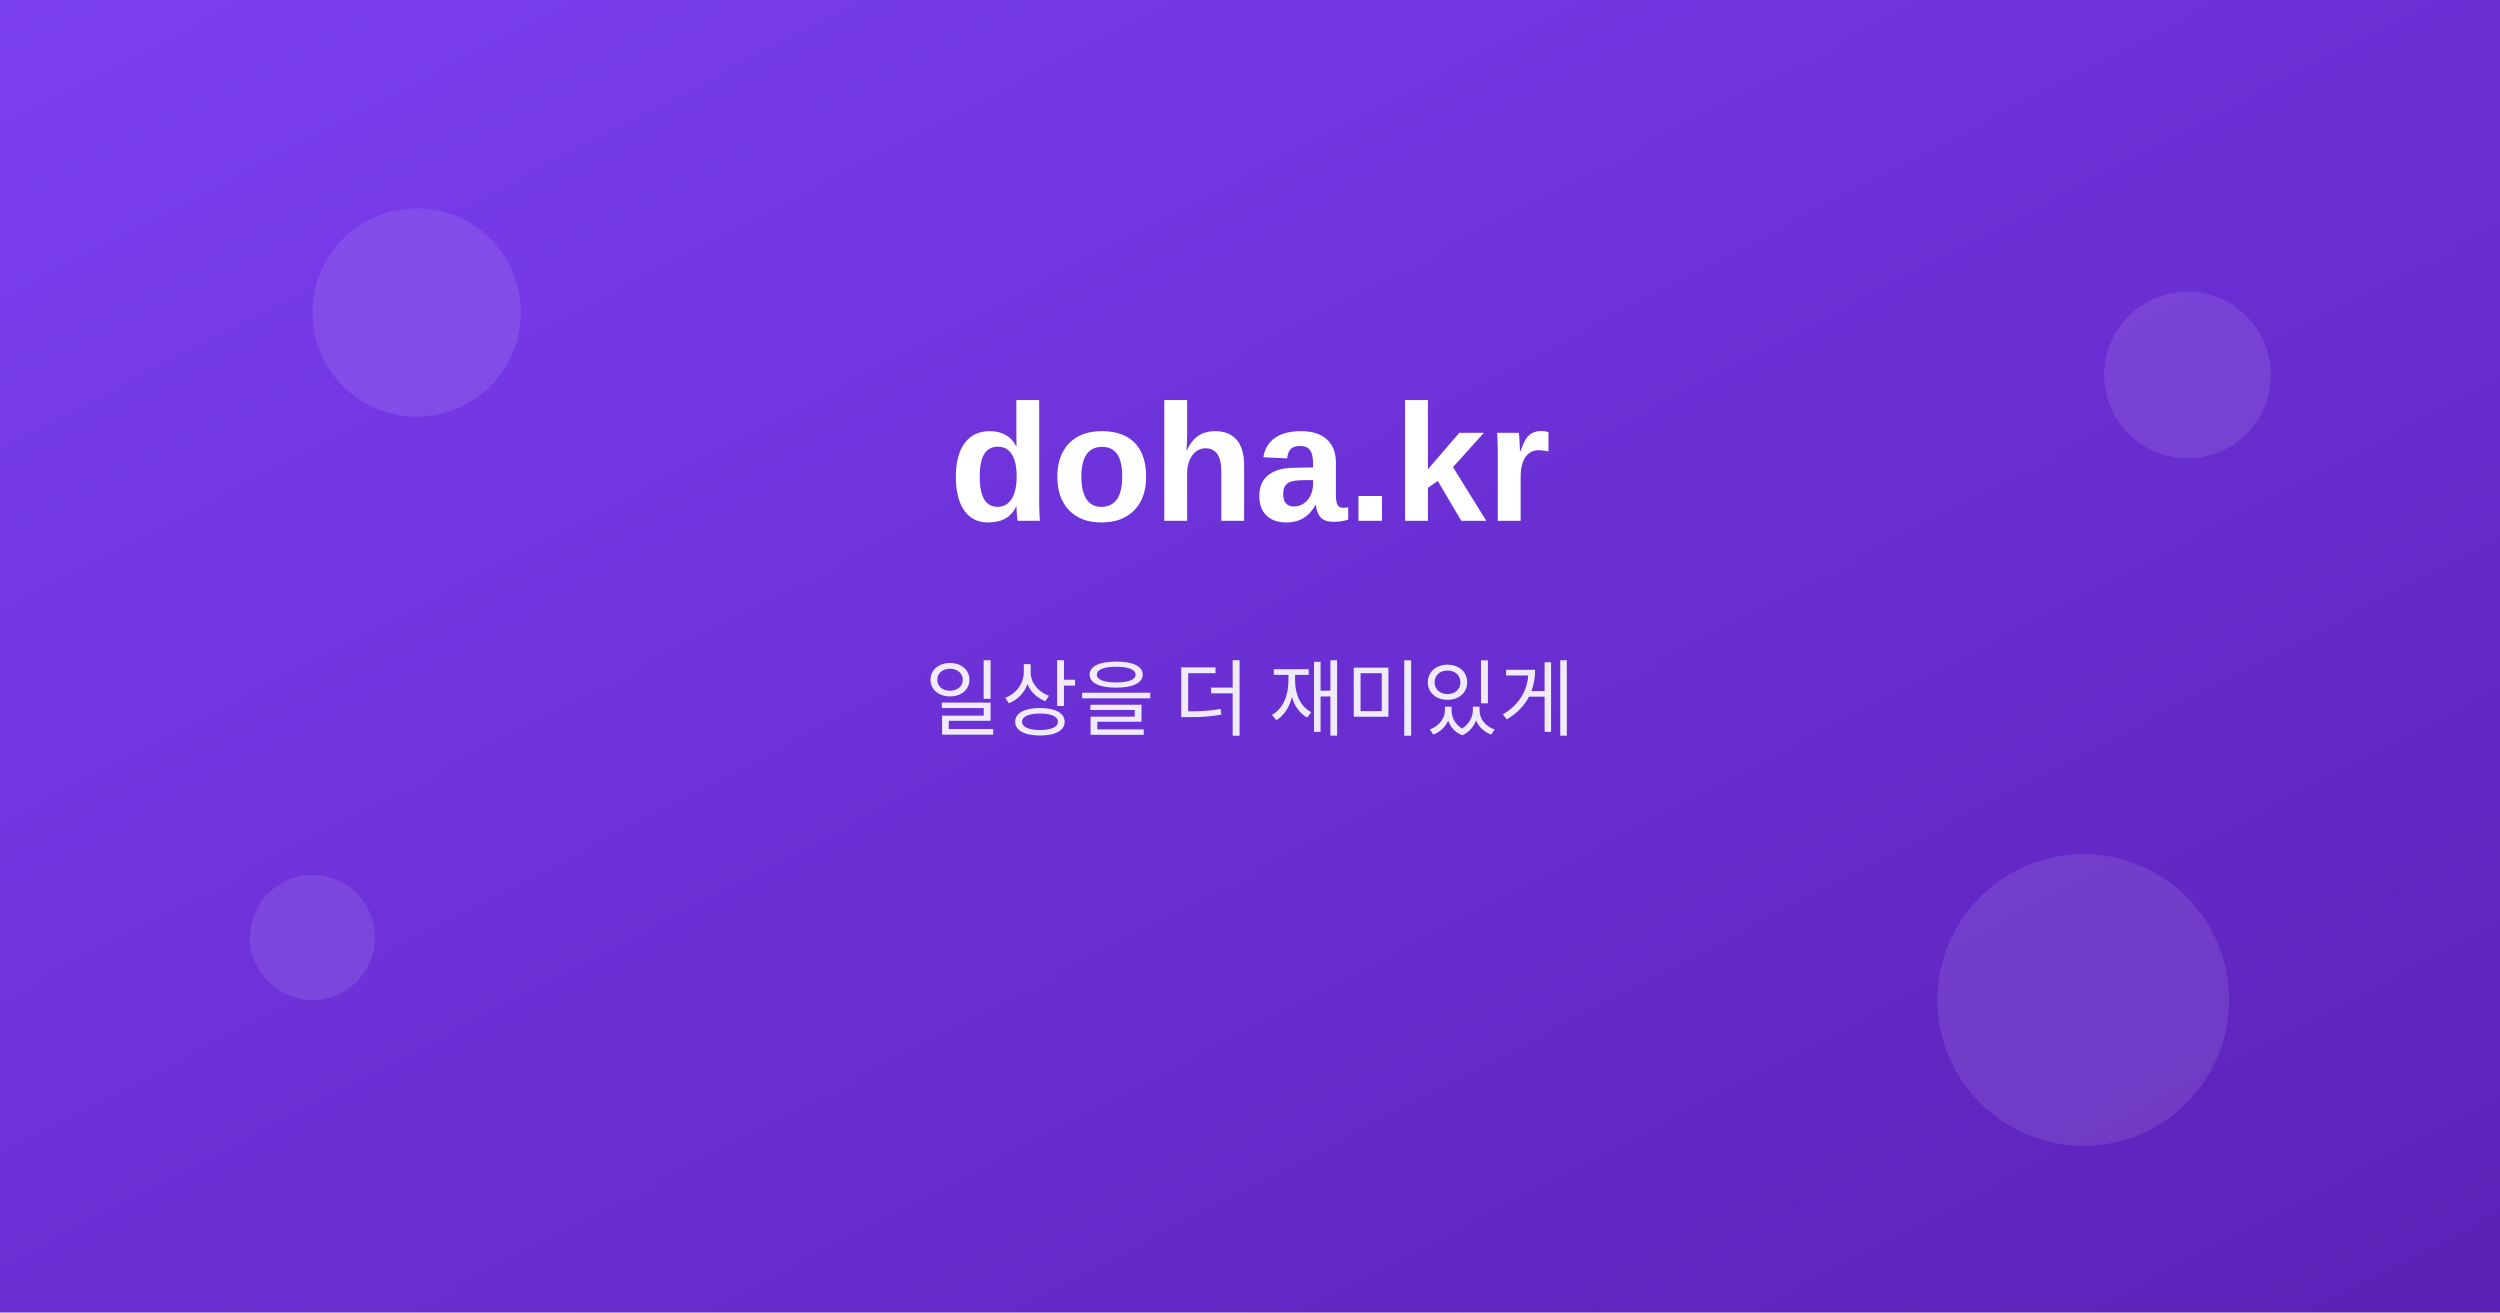
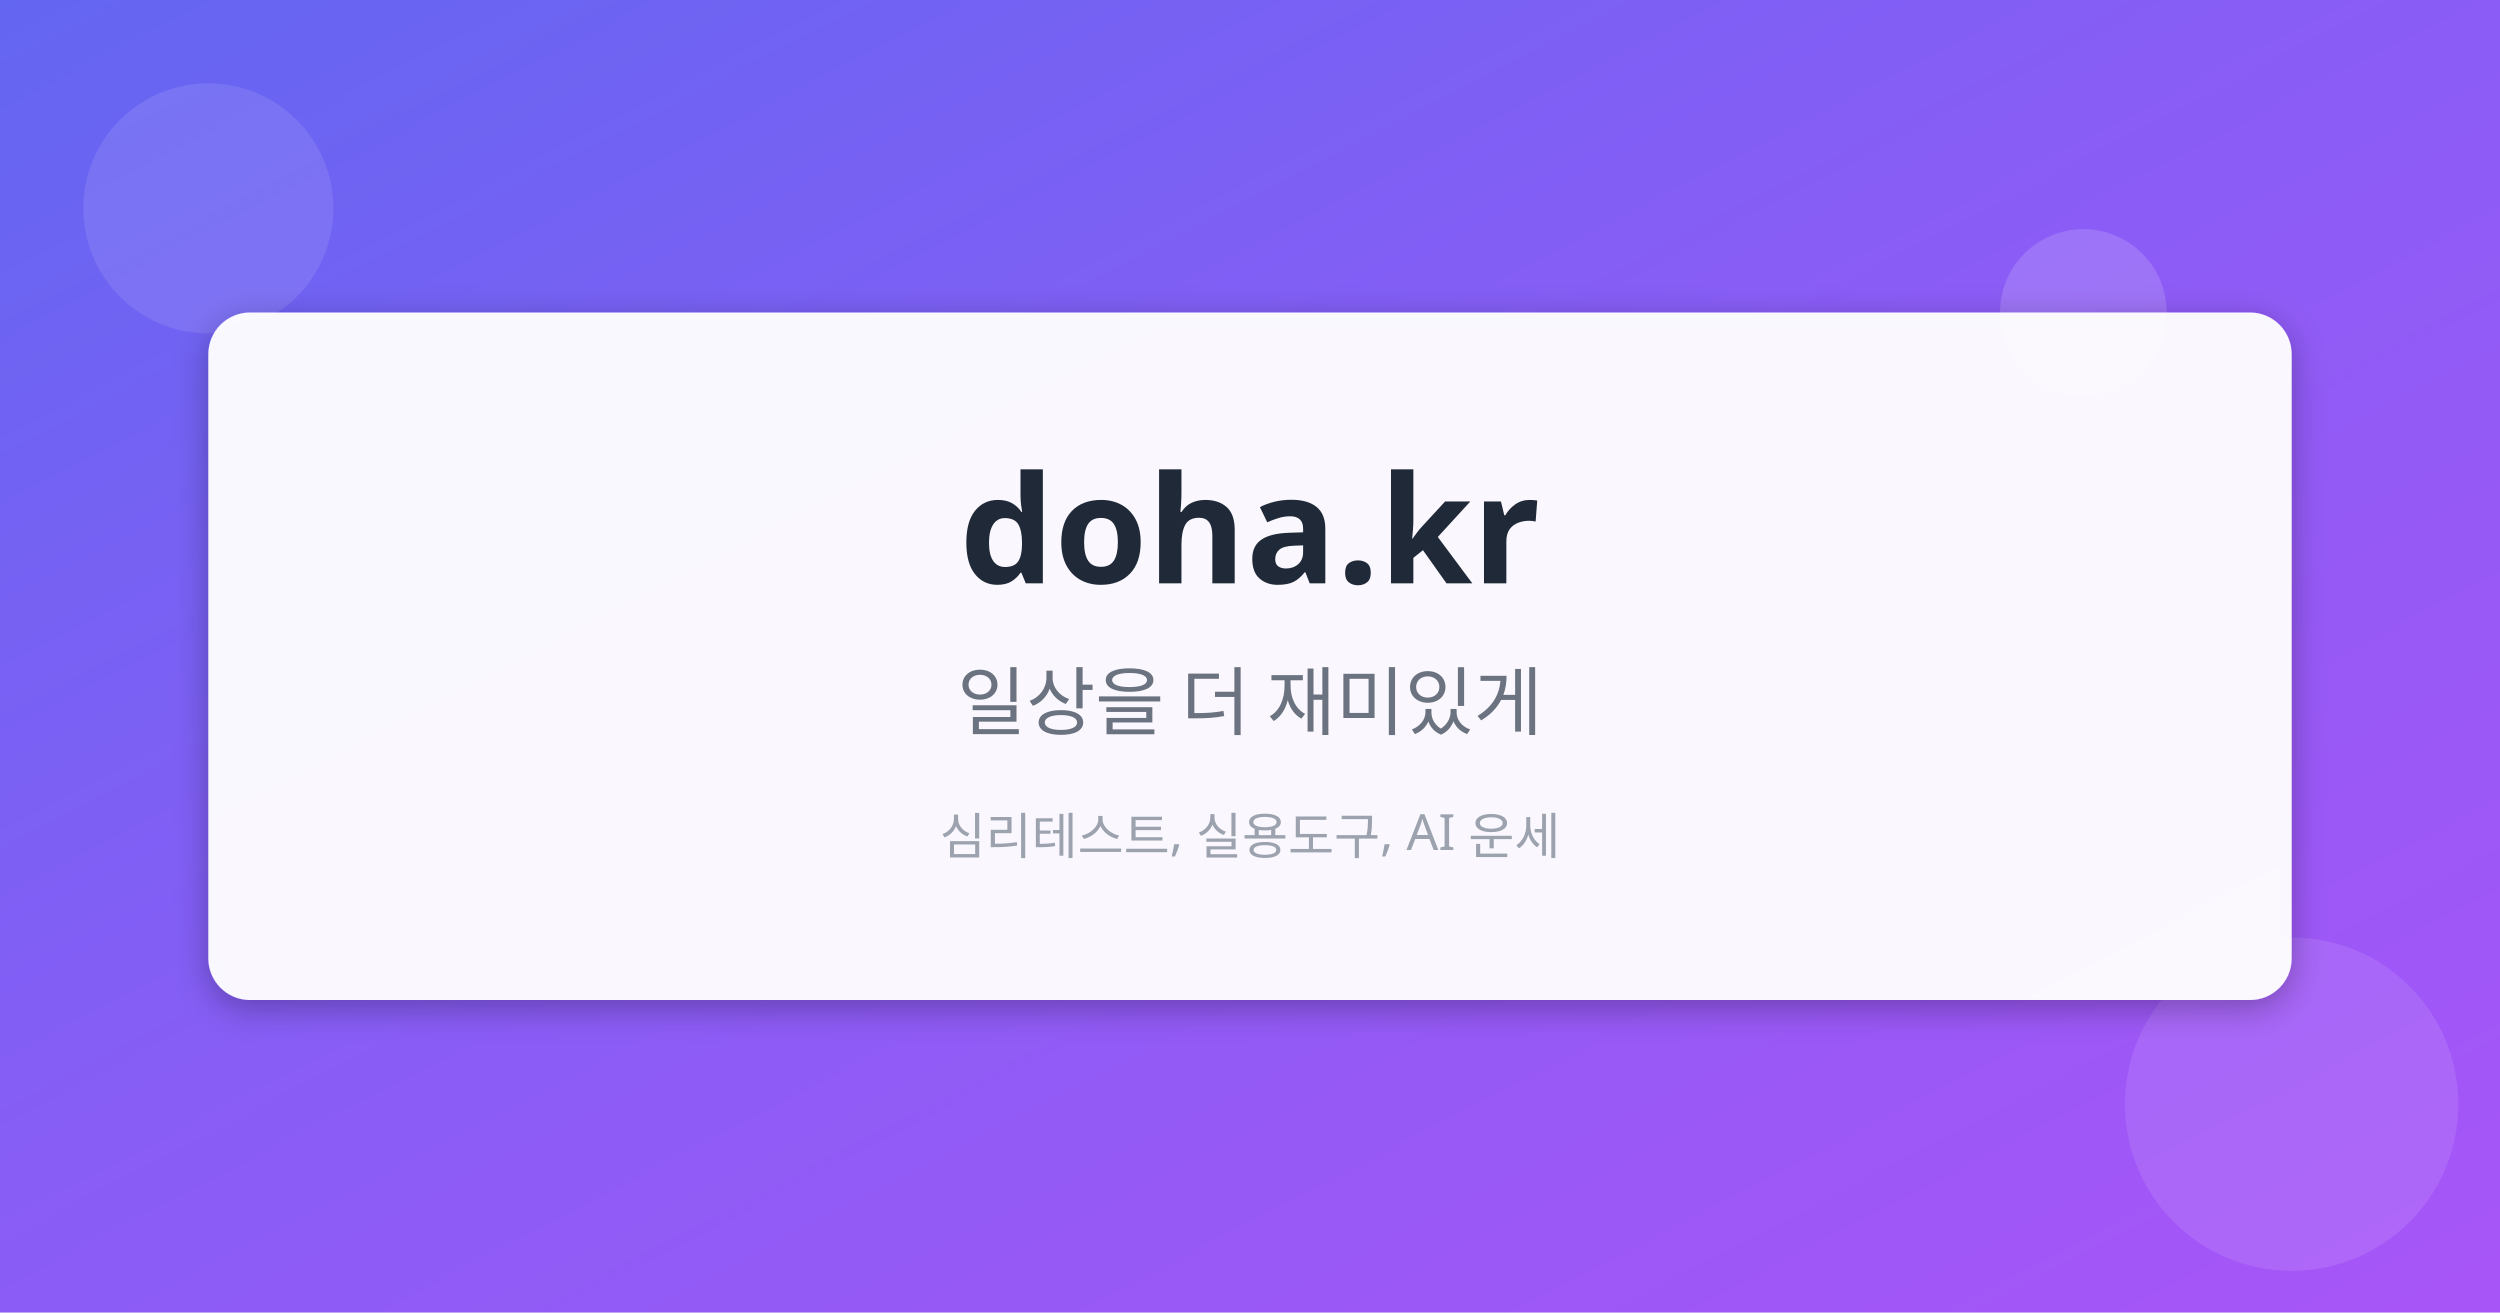
<svg xmlns="http://www.w3.org/2000/svg" width="1200" height="630" viewBox="0 0 1200 630">
  <defs>
-     <linearGradient id="purpleGradient" x1="0%" y1="0%" x2="100%" y2="100%">
-       <stop offset="0%" style="stop-color:#7B3FF2;stop-opacity:1" />
-       <stop offset="100%" style="stop-color:#5B21B6;stop-opacity:1" />
+     <linearGradient id="bgGradient" x1="0%" y1="0%" x2="100%" y2="100%">
+       <stop offset="0%" style="stop-color:#6366f1;stop-opacity:1" />
+       <stop offset="50%" style="stop-color:#8b5cf6;stop-opacity:1" />
+       <stop offset="100%" style="stop-color:#a855f7;stop-opacity:1" />
    </linearGradient>
+     <filter id="shadow">
+       <feDropShadow dx="0" dy="4" stdDeviation="8" flood-color="rgba(0,0,0,0.3)" />
+     </filter>
  </defs>
-   <rect width="1200" height="630" fill="url(#purpleGradient)" />
-   <text x="600" y="250" font-family="Arial, sans-serif" font-size="80" font-weight="bold" fill="white" text-anchor="middle">doha.kr</text>
-   <text x="600" y="350" font-family="Arial, sans-serif" font-size="40" fill="white" text-anchor="middle" opacity="0.9">일상을 더 재미있게</text>
-   <circle cx="200" cy="150" r="50" fill="white" opacity="0.1" />
-   <circle cx="1000" cy="480" r="70" fill="white" opacity="0.1" />
-   <circle cx="150" cy="450" r="30" fill="white" opacity="0.1" />
-   <circle cx="1050" cy="180" r="40" fill="white" opacity="0.1" />
+   <rect width="1200" height="630" fill="url(#bgGradient)" />
+   <circle cx="100" cy="100" r="60" fill="rgba(255,255,255,0.1)" />
+   <circle cx="1100" cy="530" r="80" fill="rgba(255,255,255,0.1)" />
+   <circle cx="1000" cy="150" r="40" fill="rgba(255,255,255,0.15)" />
+   <rect x="100" y="150" width="1000" height="330" rx="20" fill="rgba(255,255,255,0.95)" filter="url(#shadow)" />
+   <text x="600" y="280" font-family="Noto Sans KR, sans-serif" font-size="72" font-weight="700" text-anchor="middle" fill="#1f2937">doha.kr</text>
+   <text x="600" y="350" font-family="Noto Sans KR, sans-serif" font-size="36" font-weight="400" text-anchor="middle" fill="#6b7280">일상을 더 재미있게</text>
+   <text x="600" y="410" font-family="Noto Sans KR, sans-serif" font-size="24" font-weight="300" text-anchor="middle" fill="#9ca3af">심리테스트, 실용도구, AI 운세</text>
</svg>
